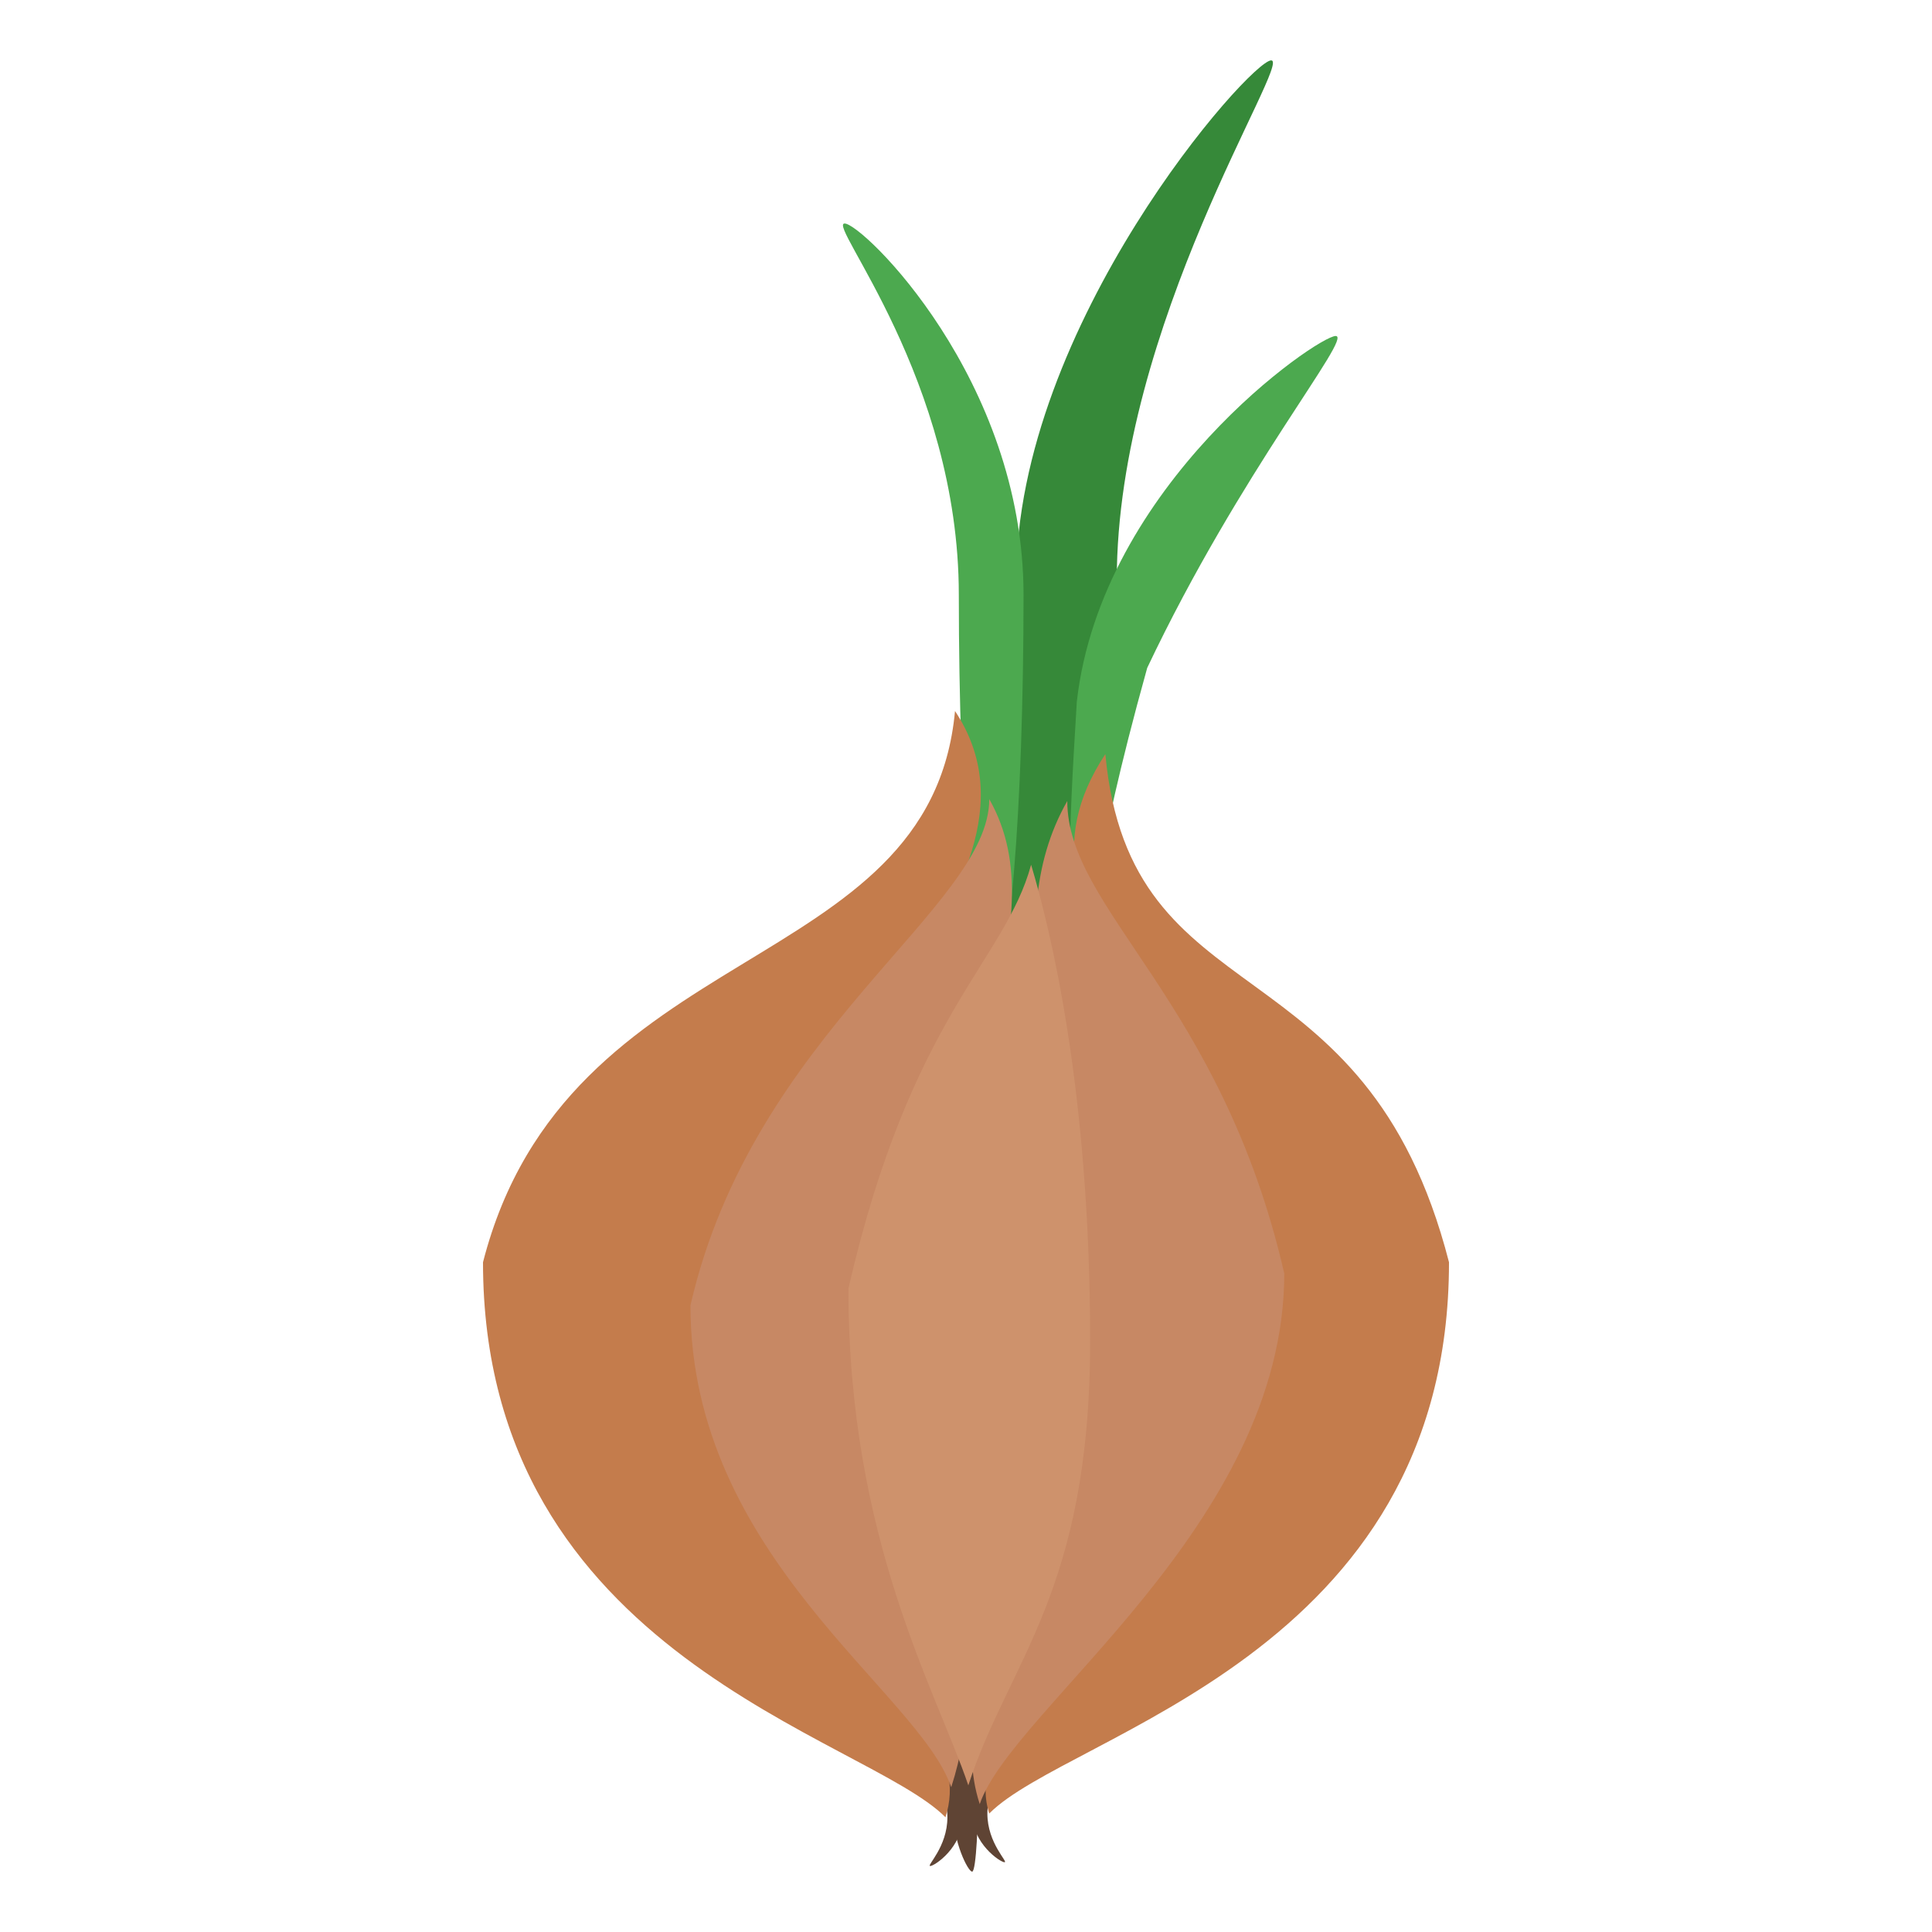
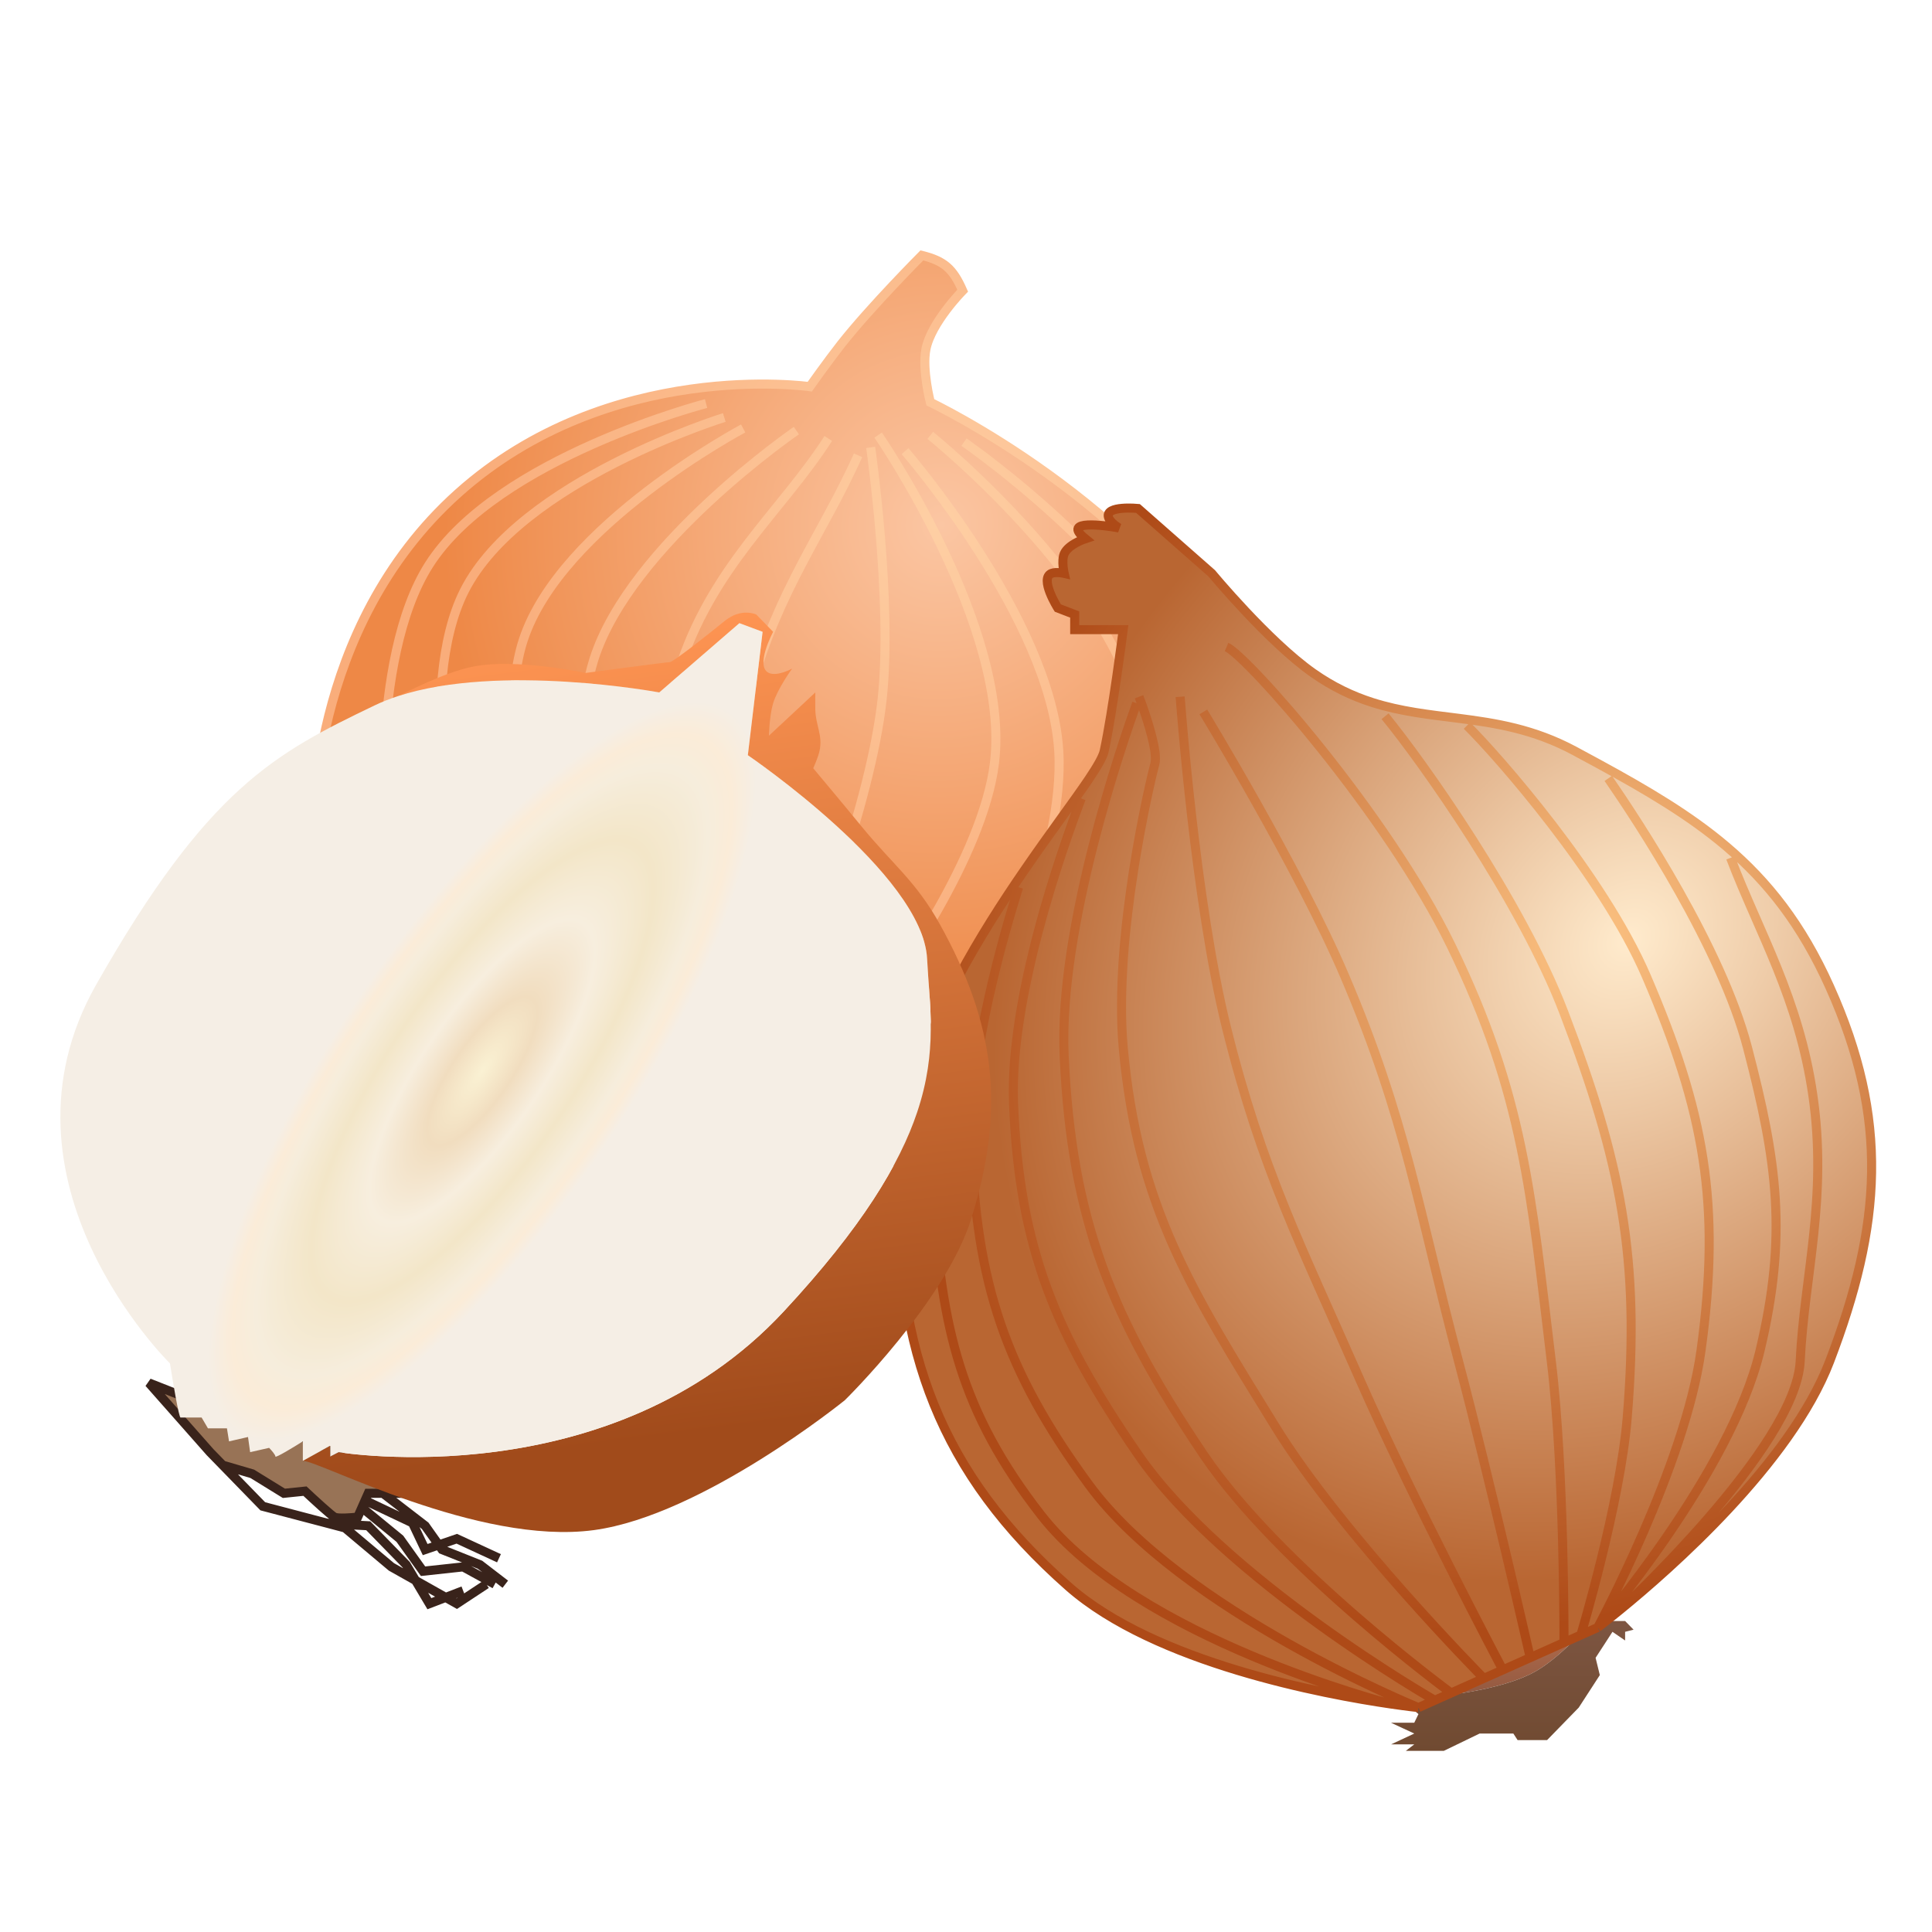
<svg xmlns="http://www.w3.org/2000/svg" width="64" height="64" viewBox="0 0 64 64" fill="none">
-   <path d="M31.888 60.199C31.888 61.194 30.955 61.814 30.816 61.814C30.677 61.814 31.384 61.194 31.384 60.199C31.384 59.204 30.551 58.211 30.69 58.211C30.829 58.211 31.888 59.204 31.888 60.199Z" fill="#5F4434" />
-   <path d="M32.205 60.075C32.205 61.069 33.136 61.689 33.275 61.689C33.414 61.689 32.708 61.069 32.708 60.075C32.708 59.08 33.54 58.087 33.401 58.087C33.262 58.087 32.205 59.08 32.205 60.075Z" fill="#5F4434" />
-   <path d="M31.573 60.012C31.573 61.007 32.064 62 32.203 62C32.342 62 32.407 60.262 32.407 59.267C32.407 58.272 31.586 58.025 31.447 58.025C31.307 58.025 31.573 59.018 31.573 60.012Z" fill="#5F4434" />
-   <path d="M36.995 19.205C36.995 27.644 34.358 30.634 33.662 30.634C32.966 30.634 33.662 27.644 33.662 19.205C33.662 10.766 41.414 2 42.11 2C42.807 2 36.995 10.766 36.995 19.205Z" fill="#368939" />
-   <path d="M33.906 19.702C33.906 26.837 33.426 32.621 32.834 32.621C32.242 32.621 31.762 26.837 31.762 19.702C31.762 12.567 27.387 7.404 27.979 7.404C28.571 7.404 33.906 12.567 33.906 19.702Z" fill="#4CA94F" />
-   <path d="M35.671 23.242C35.355 28.398 35.331 29.826 35.923 29.826C36.515 29.826 36.046 29.143 38.003 22.124C41.093 15.602 44.837 11.13 44.245 11.13C43.653 11.13 36.49 16.037 35.671 23.242Z" fill="#4CA94F" />
-   <path d="M41.345 42.745C41.345 51.081 31.447 55.975 32.77 60.075C35.419 57.404 48 54.857 48 41.814C45.226 31.006 37.436 33.863 36.616 24.981C32.644 31.006 41.345 34.41 41.345 42.745Z" fill="#C47C4C" />
-   <path d="M24.448 44.484C24.448 52.82 32.644 56.099 31.32 60.199C28.672 57.528 16 54.857 16 41.814C18.774 31.006 30.816 32.435 31.636 23.553C35.608 29.578 24.448 36.149 24.448 44.484Z" fill="#C47C4C" />
-   <path d="M35.355 44.05C35.355 52.385 31.131 55.665 32.455 59.764C33.527 56.596 42.543 50.522 42.543 42.186C40.462 33.118 35.355 30.137 35.355 26.534C32.96 30.758 35.355 35.714 35.355 44.05Z" fill="#C78864" />
-   <path d="M31.068 44.422C31.068 52.758 32.834 55.106 31.51 59.205C30.438 56.037 22.872 51.578 22.872 43.242C24.953 34.174 32.771 30.075 32.771 26.472C35.166 30.696 31.068 36.087 31.068 44.422Z" fill="#C78864" />
-   <path d="M36.112 44.422C36.112 52.758 33.401 55.044 32.077 59.143C31.005 55.975 28.105 51.019 28.105 42.683C30.186 33.615 33.275 31.876 34.157 28.646C34.788 30.758 36.112 36.087 36.112 44.422Z" fill="#CE926C" />
+   <path fill-rule="evenodd" clip-rule="evenodd" d="M5.841 46.169L4.933 45.811L6.959 48.105L7.378 48.535L8.356 48.822L9.404 49.468L10.102 49.396C10.382 49.659 10.969 50.199 11.08 50.256C11.192 50.314 11.639 50.28 11.849 50.256L11.988 49.941L12.093 49.704L12.198 49.468H12.687H13.665L9.893 47.532L5.841 46.169Z" fill="#987356" />
+   <path d="M16.11 52.479L15.132 53.124L14.763 52.917M7.378 48.535L6.959 48.105L4.933 45.811L5.841 46.169L9.893 47.532L13.665 49.468H12.687M7.378 48.535L8.705 49.898L10.801 50.449M7.378 48.535L8.356 48.822L9.404 49.468L10.102 49.396C10.382 49.659 10.969 50.199 11.08 50.256C11.192 50.314 11.639 50.28 11.849 50.256L11.988 49.941M11.988 49.941L13.246 50.973L14.014 52.049L15.342 51.905L16.39 52.479M11.988 49.941L12.093 49.704M12.687 49.468H12.198L12.093 49.704M12.687 49.468L14.084 50.543L14.534 51.178M16.739 52.479L15.9 51.834L14.643 51.332L14.534 51.178M10.801 50.449L11.43 50.615L12.966 51.905L13.766 52.355M10.801 50.449C10.913 50.479 11.779 50.524 12.198 50.543L13.456 51.834L13.766 52.355M15.342 52.694L14.763 52.917M12.093 49.704L13.665 50.449L14.084 51.332L14.534 51.178M16.529 51.619L15.132 50.973L14.534 51.178M13.766 52.355L14.763 52.917M13.766 52.355L14.224 53.124L14.763 52.917" stroke="#39231B" stroke-width="0.3" />
+   <path d="M40.239 35.318C40.239 35.318 44.386 28.26 41.078 22.436C37.771 16.611 30.819 13.327 30.819 13.327C30.819 13.327 30.54 12.245 30.672 11.57C30.845 10.686 31.89 9.629 31.89 9.629C31.568 8.894 31.271 8.642 30.538 8.46C30.538 8.46 28.828 10.178 27.867 11.398C27.443 11.936 26.824 12.809 26.824 12.809C26.824 12.809 20.191 11.847 15.172 16.342C10.154 20.838 10.378 27.673 10.378 27.673L12.756 28.282L15.133 28.89L17.986 29.621L19.849 30.098L21.98 30.643L24.004 31.162L26.758 31.867L29.512 32.572L32.822 33.419L35.009 33.979L37.624 34.649L40.239 35.318Z" fill="url(#paint0_radial_185_165)" />
+   <path d="M17.986 29.621C17.986 29.621 16.315 24.332 17.333 21.205C18.57 17.408 24.619 14.193 24.619 14.193M17.986 29.621L19.849 30.098M17.986 29.621L15.133 28.89M19.849 30.098C19.849 30.098 18.699 24.904 19.675 21.837C20.884 18.038 26.381 14.264 26.381 14.264M19.849 30.098L21.98 30.643M21.98 30.643C22.061 27.987 21.503 25.39 22.47 22.267C23.539 18.817 25.865 16.97 27.438 14.525M21.98 30.643L24.004 31.162M35.009 33.979C35.242 33.698 38.261 28.52 37.947 24.738C37.538 19.816 30.816 14.422 30.816 14.422M35.009 33.979L32.822 33.419M35.009 33.979L37.624 34.649M32.822 33.419C32.822 33.419 35.291 28.316 35.072 24.862C34.796 20.494 29.981 14.946 29.981 14.946M32.822 33.419L29.512 32.572M24.004 31.162C24.234 28.432 24.024 25.938 24.895 22.762C25.769 19.57 27.315 17.572 28.425 15.082M24.004 31.162L26.758 31.867M29.512 32.572C29.512 32.572 32.561 28.414 32.943 25.274C33.488 20.795 29.09 14.412 29.09 14.412M29.512 32.572L26.758 31.867M26.758 31.867C26.758 31.867 28.841 26.676 29.223 23.154C29.574 19.916 28.842 14.82 28.842 14.82M37.624 34.649L40.239 35.318C40.239 35.318 44.386 28.26 41.078 22.436C37.771 16.611 30.819 13.327 30.819 13.327C30.819 13.327 30.54 12.245 30.672 11.57C30.845 10.686 31.89 9.629 31.89 9.629C31.568 8.894 31.271 8.642 30.538 8.46C30.538 8.46 28.828 10.178 27.867 11.398C27.443 11.936 26.824 12.809 26.824 12.809C26.824 12.809 20.191 11.847 15.172 16.342C10.154 20.838 10.378 27.673 10.378 27.673L12.756 28.282M37.624 34.649C37.624 34.649 40.685 28.93 40.202 25.087C39.546 19.875 31.932 14.646 31.932 14.646M15.133 28.89C15.133 28.89 13.748 22.803 15.382 19.572C17.23 15.919 23.993 13.83 23.993 13.83M15.133 28.89L12.756 28.282M12.756 28.282C12.756 28.282 12.197 21.88 14.21 18.712C16.461 15.168 23.39 13.368 23.39 13.368" stroke="url(#paint1_radial_185_165)" stroke-width="0.3" />
+   <path d="M49.713 53.841L49.433 54.343L48.805 54.487L48.525 54.917L48.106 55.419H47.827L47.617 55.992L47.373 56.208C47.373 56.208 49.668 56.063 50.9 55.347C51.859 54.791 52.996 53.411 52.996 53.411H52.717L52.507 53.053L52.158 53.124L51.669 53.053L51.459 53.411H51.25L50.97 53.698L50.551 53.554L50.272 54.056L49.713 53.841Z" fill="url(#paint2_linear_185_165)" />
+   <path d="M53.276 53.698L52.996 53.411C52.996 53.411 51.859 54.791 50.9 55.347C49.668 56.063 47.373 56.208 47.373 56.208L47.128 56.423H46.569L46.988 56.781L46.849 57.068H46.08L46.849 57.426L46.08 57.785H46.849L46.569 58H47.827L49.014 57.426H50.132L50.272 57.642H51.25L52.298 56.566L52.996 55.49L52.856 54.917L53.136 54.487L53.415 54.056L53.834 54.343V54.056L54.114 53.985L53.834 53.698H53.276Z" fill="url(#paint3_linear_185_165)" />
+   <path d="M37.208 20.858C37.208 20.858 36.859 23.583 36.579 24.874C36.537 25.069 36.353 25.386 36.072 25.806C35.578 26.54 34.785 27.588 33.925 28.841C33.208 29.883 32.445 31.067 31.768 32.331C30.644 34.431 29.761 36.749 29.733 38.999C29.662 44.756 31.137 48.798 35.392 52.551C38.269 55.089 43.887 56.128 46.08 56.448C46.65 56.531 46.988 56.566 46.988 56.566L47.53 56.324L48.071 56.082L49.154 55.598L49.783 55.318L50.691 54.912L51.809 54.412L52.367 54.163L52.926 53.913C52.926 53.913 53.203 53.706 53.653 53.339C55.309 51.99 59.318 48.475 60.611 45.094C62.334 40.584 62.588 37.088 60.611 32.689C59.686 30.631 58.565 29.21 57.188 28.041C55.978 27.015 54.572 26.184 52.926 25.289C52.676 25.152 52.419 25.014 52.158 24.874C50.806 24.149 49.546 23.952 48.316 23.795C47.352 23.672 46.407 23.574 45.451 23.268C44.807 23.061 44.158 22.76 43.495 22.293C42 21.239 40.142 18.994 40.142 18.994L37.697 16.843C37.697 16.843 36.61 16.738 36.719 17.13C36.772 17.32 37.068 17.488 37.068 17.488C37.068 17.488 35.452 17.187 35.741 17.632C35.805 17.731 35.95 17.847 35.95 17.847C35.95 17.847 35.382 18.034 35.252 18.349C35.156 18.581 35.252 18.994 35.252 18.994C35.252 18.994 34.985 18.933 34.833 18.994C34.419 19.159 35.042 20.142 35.042 20.142L35.601 20.357V20.858H37.208Z" fill="url(#paint4_radial_185_165)" />
+   <path d="M46.988 56.566L47.53 56.324M46.988 56.566C46.988 56.566 39.141 53.369 36.072 49.181C33.309 45.41 32.322 42.496 32.178 37.78C32.09 34.909 33.281 30.851 33.744 29.391M46.988 56.566C46.988 56.566 46.65 56.531 46.08 56.448M52.926 53.913L52.367 54.163M52.926 53.913C52.926 53.913 55.827 48.535 56.349 44.735C57.016 39.885 56.462 36.812 54.533 32.331C53.11 29.024 49.618 25.041 48.595 24.035M52.926 53.913C52.926 53.913 57.338 48.798 58.305 44.735C59.213 40.924 58.877 38.487 57.886 34.697C57.024 31.399 54.257 27.206 53.276 25.785M52.926 53.913C52.926 53.913 53.203 53.706 53.653 53.339M49.154 55.598C49.154 55.598 44.468 50.862 42.238 47.245C39.477 42.767 37.683 39.973 37.208 34.697C36.877 31.02 38.116 25.806 38.256 25.304C38.36 24.93 38.018 23.878 37.837 23.367C37.775 23.193 37.732 23.081 37.732 23.081M49.154 55.598L48.071 56.082M49.154 55.598L49.783 55.318M48.071 56.082C48.071 56.082 42.359 51.89 39.862 48.177C36.834 43.672 35.501 40.451 35.252 34.984C35.057 30.722 37.21 24.522 37.653 23.296M48.071 56.082L47.53 56.324M47.53 56.324C47.53 56.324 40.539 52.318 37.697 48.177C34.988 44.23 33.768 41.385 33.575 36.561C33.436 33.071 35.156 28.189 35.818 26.451M46.08 56.448C43.887 56.128 38.269 55.089 35.392 52.551C31.137 48.798 29.662 44.756 29.733 38.999C29.761 36.749 30.644 34.431 31.768 32.331C32.445 31.067 33.208 29.883 33.925 28.841C34.785 27.588 35.578 26.54 36.072 25.806C36.353 25.386 36.537 25.069 36.579 24.874C36.859 23.583 37.208 20.858 37.208 20.858H35.601V20.357L35.042 20.142C35.042 20.142 34.419 19.159 34.833 18.994C34.985 18.933 35.252 18.994 35.252 18.994C35.252 18.994 35.156 18.581 35.252 18.349C35.382 18.034 35.95 17.847 35.95 17.847C35.95 17.847 35.805 17.731 35.741 17.632C35.452 17.187 37.068 17.488 37.068 17.488C37.068 17.488 36.772 17.32 36.719 17.13C36.61 16.738 37.697 16.843 37.697 16.843L40.142 18.994C40.142 18.994 42 21.239 43.495 22.293C44.158 22.76 44.807 23.061 45.451 23.268C46.407 23.574 47.352 23.672 48.316 23.795C49.546 23.952 50.806 24.149 52.158 24.874C52.42 25.014 52.676 25.152 52.926 25.289C54.572 26.184 55.978 27.015 57.188 28.041C58.565 29.21 59.686 30.631 60.611 32.689C62.588 37.088 62.334 40.584 60.611 45.094C59.318 48.475 55.309 51.99 53.653 53.339M46.08 56.448C46.08 56.448 37.675 54.291 34.483 50.184C31.836 46.779 31.178 43.993 30.921 39.644C30.788 37.401 31.38 34.197 31.645 32.904M39.094 23.081C39.094 23.081 39.587 29.858 40.631 34.052C41.805 38.767 43.086 41.229 45.032 45.667C46.72 49.518 49.783 55.318 49.783 55.318M49.783 55.318L50.691 54.912M39.862 23.583C39.862 23.583 43.018 28.762 44.543 32.331C46.582 37.101 46.984 40.068 48.316 45.094C49.325 48.906 50.691 54.912 50.691 54.912M50.691 54.912L51.809 54.412M40.631 21.432C41.302 21.719 45.946 26.96 48.071 31.327C50.482 36.282 50.722 39.598 51.389 45.094C51.828 48.709 51.809 54.412 51.809 54.412M51.809 54.412L52.367 54.163M52.367 54.163C52.367 54.163 53.668 49.828 53.904 46.958C54.339 41.674 53.694 38.487 51.809 33.55C50.392 29.84 47.083 25.187 45.882 23.727M53.653 53.339C53.653 53.339 59.493 47.938 59.633 45.094C59.772 42.249 60.548 39.685 60.052 36.274C59.584 33.059 58.276 30.904 57.327 28.418" stroke="url(#paint5_radial_185_165)" stroke-width="0.3" />
+   <path d="M25.96 43.445C20.232 49.611 11.22 48.105 11.22 48.105L10.941 48.249V47.89L10.032 48.392C10.591 48.392 15.841 51.203 19.673 50.687C23.278 50.2 27.986 46.384 27.986 46.384C27.986 46.384 31.322 43.115 32.178 40.361C33.312 36.711 32.979 33.938 31.13 30.61C30.343 29.193 29.568 28.632 28.545 27.383C27.923 26.623 26.938 25.448 26.938 25.448C26.938 25.448 27.098 25.108 27.148 24.874C27.26 24.352 27.024 24.046 27.008 23.512C27.002 23.288 27.008 22.938 27.008 22.938L25.471 24.372C25.471 24.372 25.488 23.701 25.611 23.296C25.761 22.806 26.24 22.149 26.24 22.149C26.24 22.149 25.751 22.418 25.471 22.293C24.994 22.078 25.611 20.93 25.611 20.93L25.052 20.357C25.052 20.357 24.563 20.118 24.004 20.572C23.445 21.026 22.3 21.934 22.188 21.934C22.076 21.934 19.394 22.293 19.394 22.293C19.394 22.293 17.114 21.8 15.691 22.078C14.658 22.279 13.288 23.027 13.176 23.062C16.563 21.953 21.839 22.938 21.839 22.938L24.493 20.643L25.262 20.93L24.773 25.017C24.773 25.017 30.571 28.961 30.711 31.757C30.787 33.285 31.072 34.791 30.381 36.848C29.807 38.557 28.56 40.647 25.96 43.445Z" fill="url(#paint6_linear_185_165)" />
+   <path d="M11.22 48.105C11.22 48.105 20.232 49.611 25.96 43.445C28.56 40.647 29.807 38.557 30.381 36.848C31.072 34.791 30.787 33.285 30.711 31.757C30.571 28.961 24.773 25.017 24.773 25.017L25.262 20.93L24.493 20.643L21.839 22.938C21.839 22.938 16.563 21.953 13.176 23.062C12.907 23.151 12.649 23.252 12.408 23.368C9.124 24.946 6.889 26.093 3.186 32.618C-0.516 39.142 5.631 45.166 5.631 45.166C5.724 45.763 5.925 46.958 5.981 46.958H6.679L6.889 47.316H7.518L7.587 47.747L8.216 47.603L8.286 48.105L8.915 47.962C8.985 48.033 9.124 48.191 9.124 48.249C9.124 48.306 9.73 47.938 10.032 47.747V48.392L10.941 47.89V48.249L11.22 48.105Z" fill="url(#paint7_radial_185_165)" />
+   <defs>
+     <radialGradient id="paint0_radial_185_165" cx="0" cy="0" r="1" gradientUnits="userSpaceOnUse" gradientTransform="translate(31.1878 17.3822) rotate(123.792) scale(16.745 16.4796)">
+       <stop stop-color="#FBC6A3" />
+       <stop offset="1" stop-color="#EE8846" />
+     </radialGradient>
+     <radialGradient id="paint1_radial_185_165" cx="0" cy="0" r="1" gradientUnits="userSpaceOnUse" gradientTransform="translate(30.9957 17.3347) rotate(124.265) scale(15.2836 15.0475)">
+       <stop stop-color="#FECFA4" />
+       <stop offset="1" stop-color="#F9AD7B" />
+     </radialGradient>
+     <linearGradient id="paint2_linear_185_165" x1="50.097" y1="53.053" x2="50.097" y2="58" gradientUnits="userSpaceOnUse">
+       <stop stop-color="#BD7350" />
+       <stop offset="1" stop-color="#7A4A38" />
+     </linearGradient>
+     <linearGradient id="paint3_linear_185_165" x1="50.097" y1="53.053" x2="50.097" y2="58" gradientUnits="userSpaceOnUse">
+       <stop stop-color="#7F5744" />
+       <stop offset="1" stop-color="#704A31" />
+     </linearGradient>
+     <radialGradient id="paint4_radial_185_165" cx="0" cy="0" r="1" gradientUnits="userSpaceOnUse" gradientTransform="translate(53.9741 31.1836) rotate(134.379) scale(22.9734 19.1446)">
+       <stop stop-color="#FFEBCD" />
+       <stop offset="1" stop-color="#B96632" />
+     </radialGradient>
+     <radialGradient id="paint5_radial_185_165" cx="0" cy="0" r="1" gradientUnits="userSpaceOnUse" gradientTransform="translate(52.5769 31.327) rotate(132.972) scale(24.5968 20.4713)">
+       <stop stop-color="#FCC282" />
+       <stop offset="1" stop-color="#AE4A17" />
+     </radialGradient>
+     <linearGradient id="paint6_linear_185_165" x1="22.258" y1="20.285" x2="25.714" y2="47.151" gradientUnits="userSpaceOnUse">
+       <stop stop-color="#FF9553" />
+       <stop offset="1" stop-color="#A14B1B" />
+     </linearGradient>
+     <radialGradient id="paint7_radial_185_165" cx="0" cy="0" r="1" gradientUnits="userSpaceOnUse" gradientTransform="translate(15.9705 35.4857) rotate(124.317) scale(14.4979 4.76223)">
+       <stop stop-color="#FAF1D3" />
+       <stop offset="0.201" stop-color="#F1DDBF" />
+       <stop offset="0.41" stop-color="#F7EEDE" />
+       <stop offset="0.624" stop-color="#F3E6C8" />
+       <stop offset="0.824" stop-color="#F6EDDC" />
+       <stop offset="0.912" stop-color="#FBECD8" />
+       <stop offset="1" stop-color="#F5EEE5" />
+     </radialGradient>
+   </defs>
</svg>
